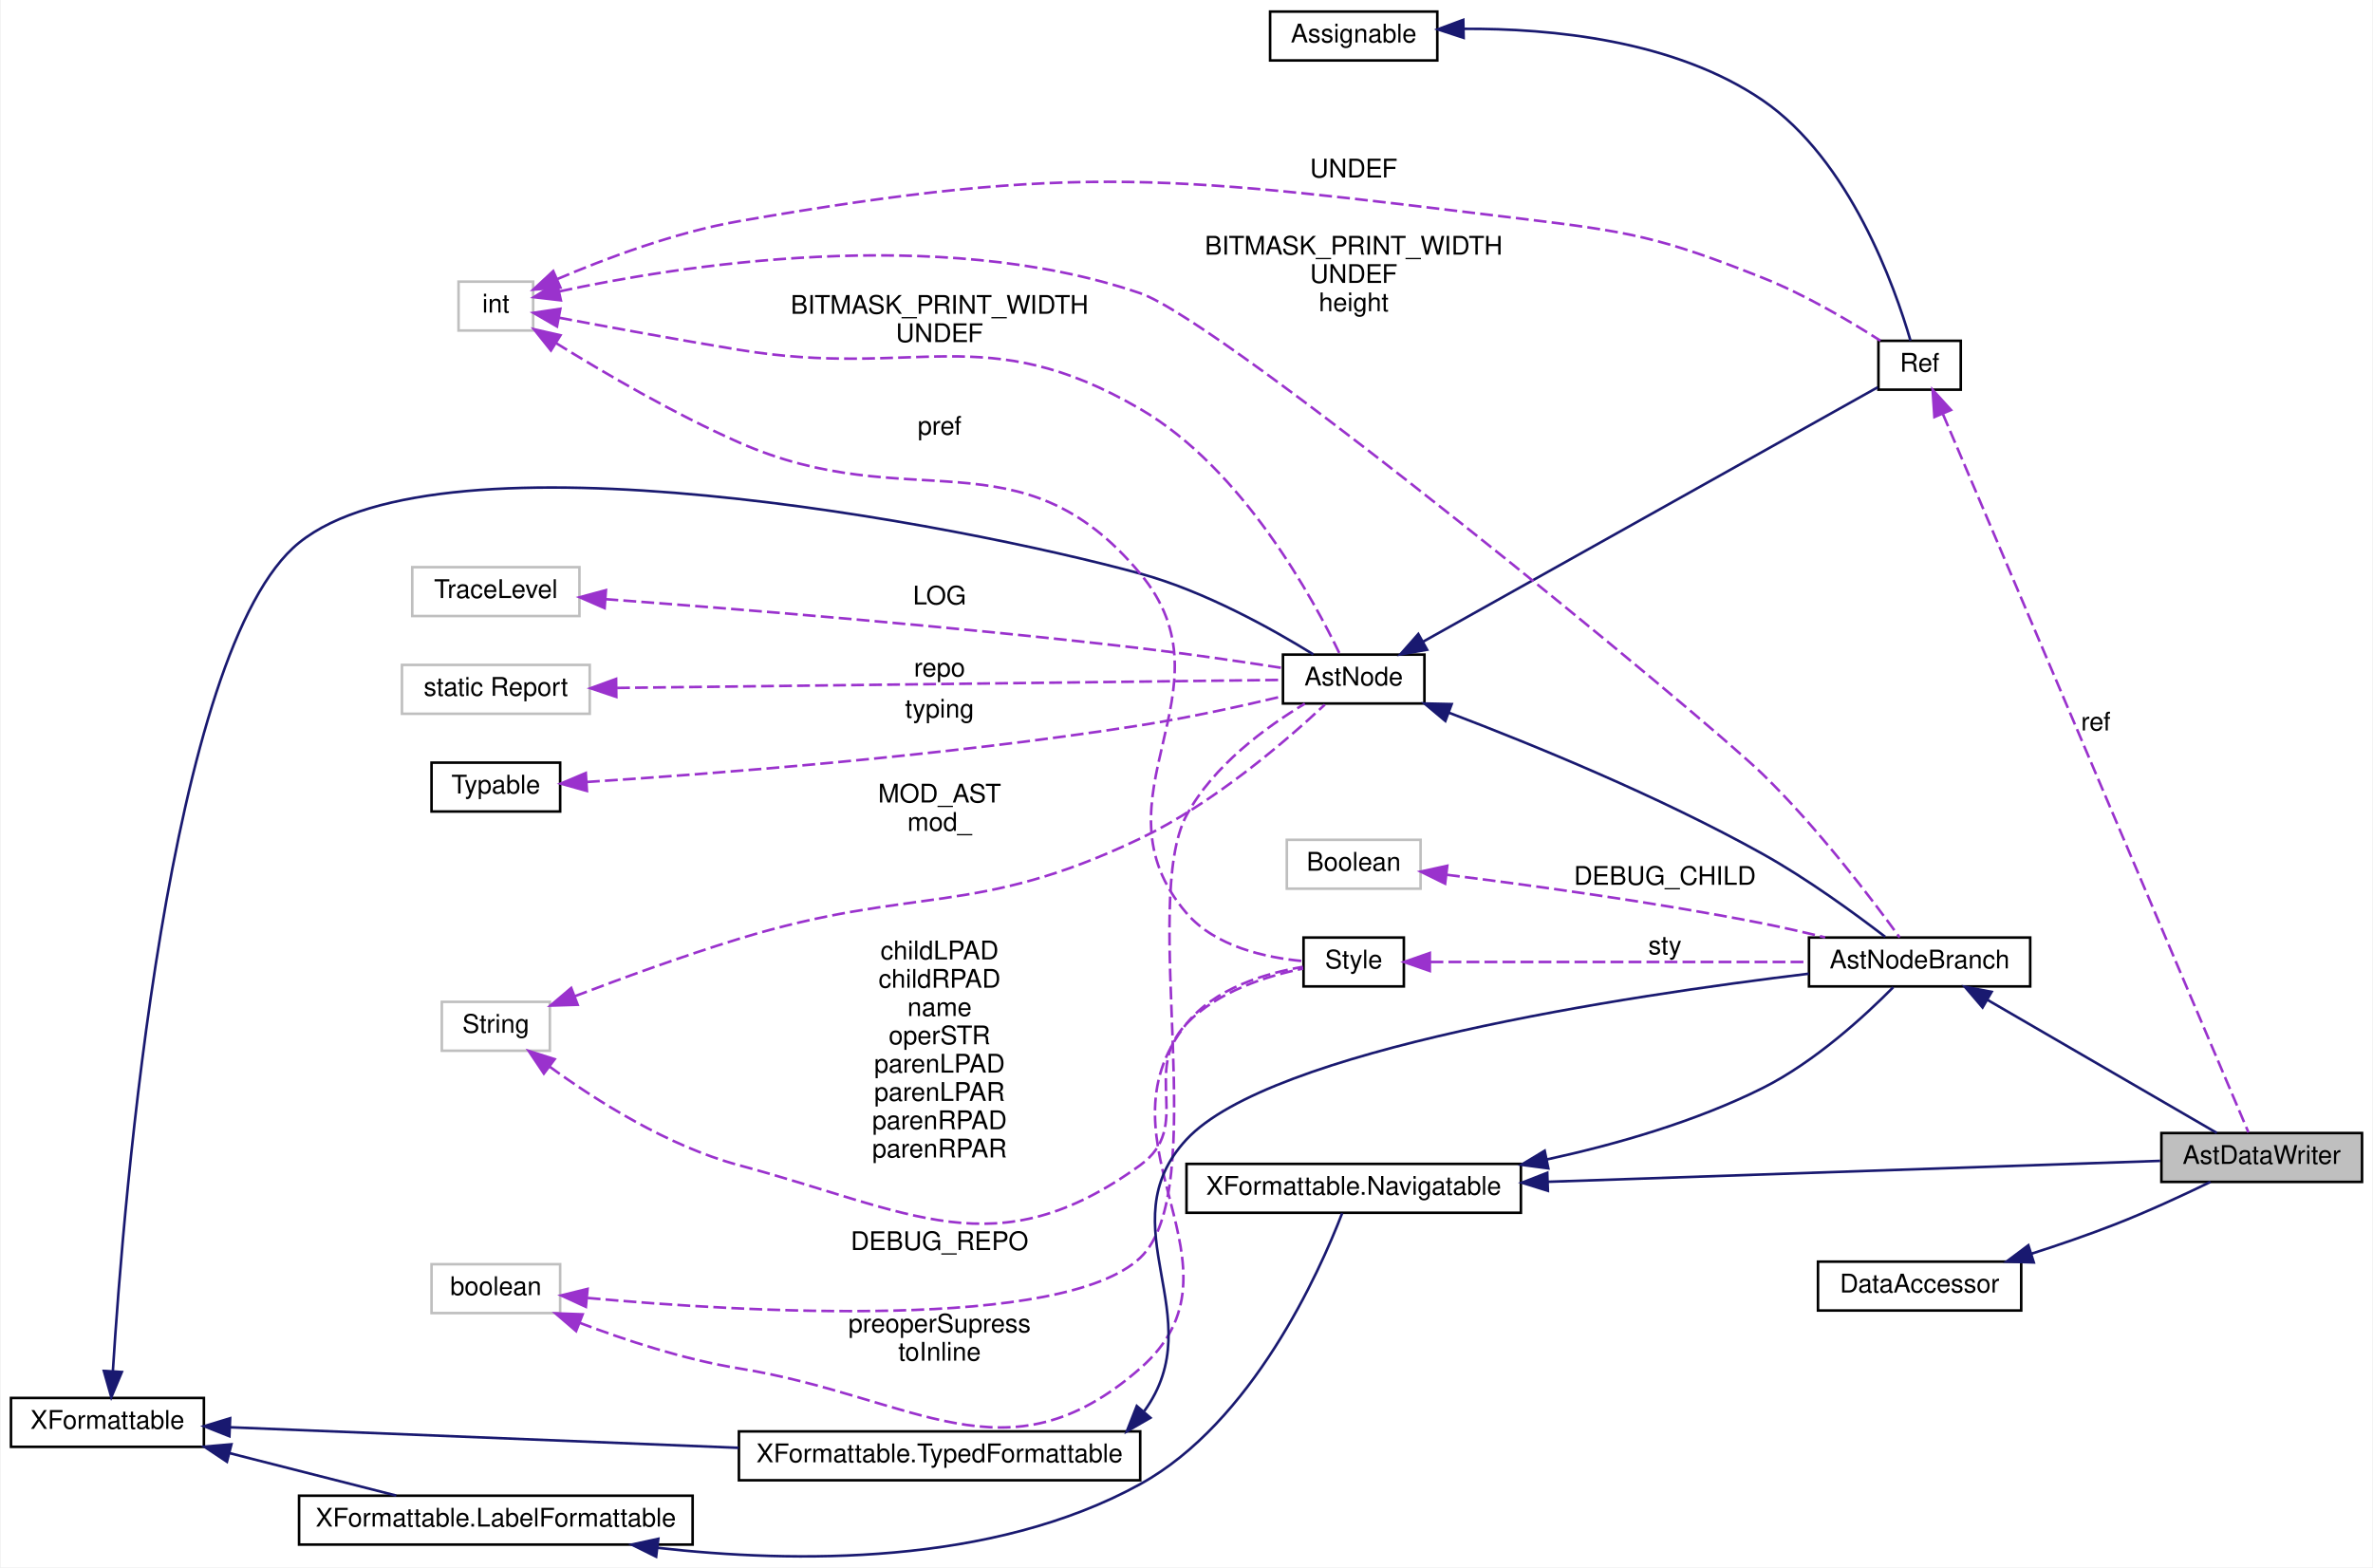
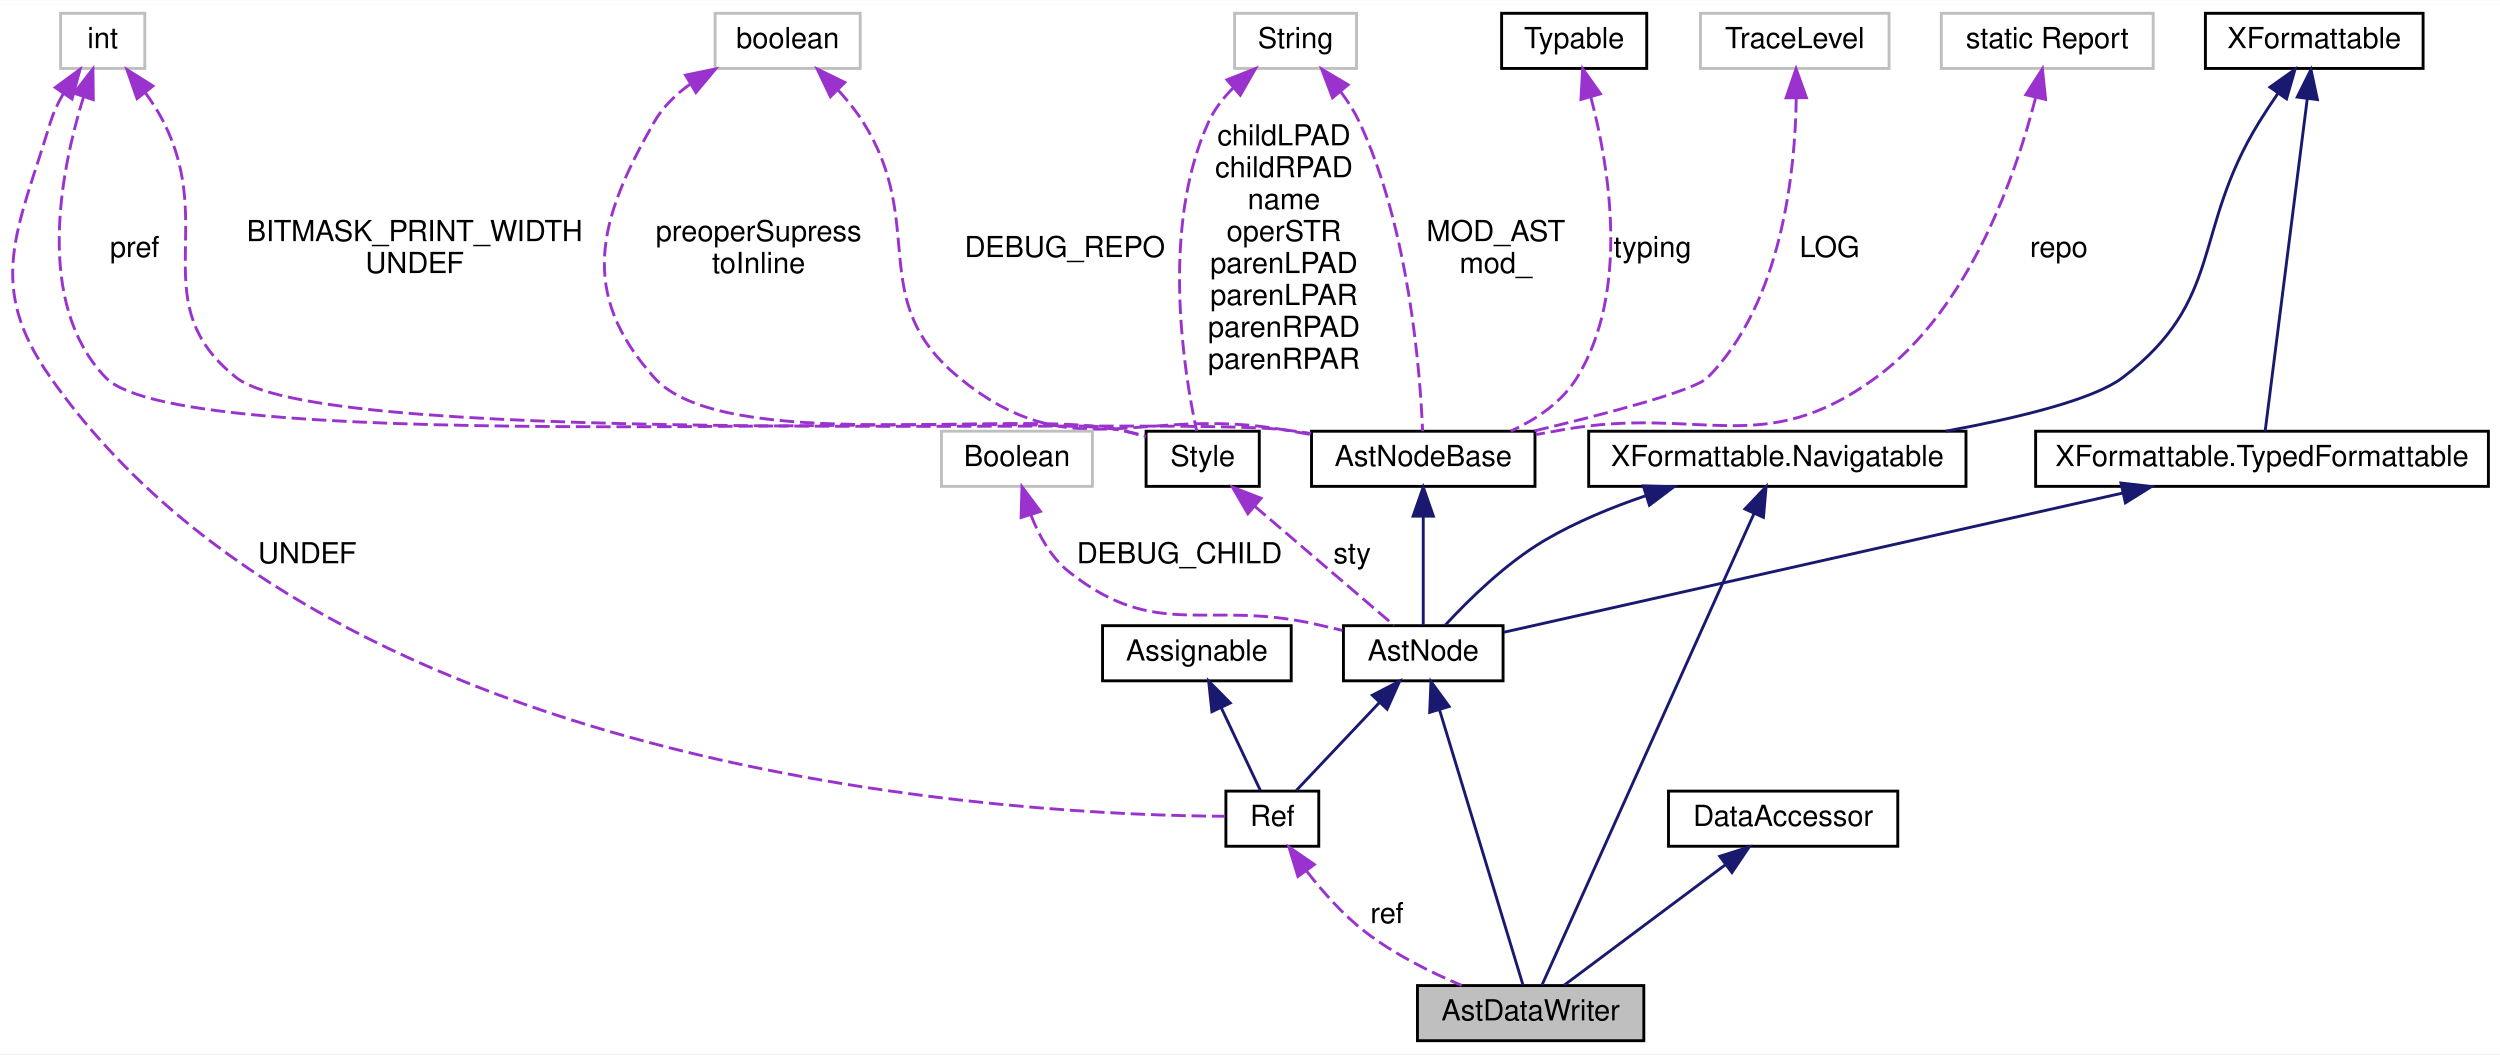
- <svg xmlns="http://www.w3.org/2000/svg" xmlns:xlink="http://www.w3.org/1999/xlink" width="922pt" height="609pt" viewBox="0.00 0.00 922.00 609.35">
-   <g id="graph0" class="graph" transform="scale(1 1) rotate(0) translate(4 605.35)">
-     <polygon fill="white" stroke="transparent" points="-4,4 -4,-605.35 918,-605.35 918,4 -4,4" />
+ <svg xmlns="http://www.w3.org/2000/svg" xmlns:xlink="http://www.w3.org/1999/xlink" width="861pt" height="363pt" viewBox="0.00 0.00 861.39 363.00">
+   <g id="graph0" class="graph" transform="scale(1 1) rotate(0) translate(4 359)">
+     <polygon fill="white" stroke="transparent" points="-4,4 -4,-359 857.39,-359 857.39,4 -4,4" />
    <g id="node1" class="node">
      <g id="a_node1">
        <a xlink:title="局所変数環境からの値を書き込むクラス">
-           <polygon fill="#bfbfbf" stroke="black" points="836,-145.85 836,-164.85 914,-164.85 914,-145.85 836,-145.85" />
-           <text text-anchor="middle" x="875" y="-152.85" font-family="Helvetica,sans-Serif" font-size="10.00">AstDataWriter</text>
+           <polygon fill="#bfbfbf" stroke="black" points="484.39,-0.5 484.39,-19.5 562.39,-19.5 562.39,-0.5 484.39,-0.5" />
+           <text text-anchor="middle" x="523.39" y="-7.5" font-family="Helvetica,sans-Serif" font-size="10.00">AstDataWriter</text>
        </a>
      </g>
    </g>
    <g id="node2" class="node">
      <g id="a_node2">
-         <a xlink:href="classast_1_1_ast_node_branch.html" target="_top" xlink:title="タグなしの順アクセスの子供をもてる抽象構文木のノードのクラス。">
-           <polygon fill="white" stroke="black" points="699,-221.85 699,-240.85 785,-240.85 785,-221.85 699,-221.85" />
-           <text text-anchor="middle" x="742" y="-228.85" font-family="Helvetica,sans-Serif" font-size="10.00">AstNodeBranch</text>
+         <a xlink:href="classast_1_1_ast_node.html" target="_top" xlink:title="タグなしの順アクセスの子供をもてる抽象構文木のノードのクラス。">
+           <polygon fill="white" stroke="black" points="458.89,-124.5 458.89,-143.5 513.89,-143.5 513.89,-124.5 458.89,-124.5" />
+           <text text-anchor="middle" x="486.39" y="-131.5" font-family="Helvetica,sans-Serif" font-size="10.00">AstNode</text>
        </a>
      </g>
    </g>
    <g id="edge1" class="edge">
-       <path fill="none" stroke="midnightblue" d="M768.26,-216.69C794.59,-201.42 835.07,-177.93 857.54,-164.89" />
-       <polygon fill="midnightblue" stroke="midnightblue" points="766.48,-213.67 759.59,-221.72 770,-219.73 766.48,-213.67" />
+       <path fill="none" stroke="midnightblue" d="M491.98,-114.55C500.09,-87.83 514.78,-39.4 520.75,-19.69" />
+       <polygon fill="midnightblue" stroke="midnightblue" points="488.6,-113.64 489.05,-124.23 495.3,-115.67 488.6,-113.64" />
+     </g>
+     <g id="node16" class="node">
+       <g id="a_node16">
+         <a xlink:href="classmachine_1_1_ref.html" target="_top" xlink:title="フレーム中の変数参照オブジェクトref = (XType type, int vid)">
+           <polygon fill="white" stroke="black" points="418.39,-67.5 418.39,-86.5 450.39,-86.5 450.39,-67.5 418.39,-67.5" />
+           <text text-anchor="middle" x="434.39" y="-74.5" font-family="Helvetica,sans-Serif" font-size="10.00">Ref</text>
+         </a>
+       </g>
+     </g>
+     <g id="edge21" class="edge">
+       <path fill="none" stroke="midnightblue" d="M471.38,-117.12C462.02,-107.22 450.33,-94.86 442.63,-86.71" />
+       <polygon fill="midnightblue" stroke="midnightblue" points="468.85,-119.54 478.26,-124.41 473.94,-114.74 468.85,-119.54" />
    </g>
    <g id="node3" class="node">
      <g id="a_node3">
-         <a xlink:href="classast_1_1_ast_node.html" target="_top" xlink:title=" ">
-           <polygon fill="white" stroke="black" points="494.5,-331.85 494.5,-350.85 549.5,-350.85 549.5,-331.85 494.5,-331.85" />
-           <text text-anchor="middle" x="522" y="-338.85" font-family="Helvetica,sans-Serif" font-size="10.00">AstNode</text>
+         <a xlink:href="classast_1_1_ast_node_base.html" target="_top" xlink:title=" ">
+           <polygon fill="white" stroke="black" points="447.89,-191.5 447.89,-210.5 524.89,-210.5 524.89,-191.5 447.89,-191.5" />
+           <text text-anchor="middle" x="486.39" y="-198.5" font-family="Helvetica,sans-Serif" font-size="10.00">AstNodeBase</text>
        </a>
      </g>
    </g>
    <g id="edge2" class="edge">
-       <path fill="none" stroke="midnightblue" d="M559.09,-328.24C591.77,-315.81 640.81,-295.75 681,-273.35 698.33,-263.69 716.82,-250.2 728.62,-241.14" />
-       <polygon fill="midnightblue" stroke="midnightblue" points="557.63,-325.05 549.5,-331.85 560.09,-331.61 557.63,-325.05" />
+       <path fill="none" stroke="midnightblue" d="M486.39,-181.04C486.39,-168.67 486.39,-153.12 486.39,-143.63" />
+       <polygon fill="midnightblue" stroke="midnightblue" points="482.89,-181.23 486.39,-191.23 489.89,-181.23 482.89,-181.23" />
+     </g>
+     <g id="node4" class="node">
+       <g id="a_node4">
+         <a xlink:title=" ">
+           <polygon fill="white" stroke="#bfbfbf" points="421.39,-335.5 421.39,-354.5 463.39,-354.5 463.39,-335.5 421.39,-335.5" />
+           <text text-anchor="middle" x="442.39" y="-342.5" font-family="Helvetica,sans-Serif" font-size="10.00">String</text>
+         </a>
+       </g>
+     </g>
+     <g id="edge3" class="edge">
+       <path fill="none" stroke="#9a32cd" stroke-dasharray="5,2" d="M457.98,-327.42C460.43,-324.15 462.71,-320.61 464.39,-317 481.66,-279.97 485.37,-230.19 486.17,-210.52" />
+       <polygon fill="#9a32cd" stroke="#9a32cd" points="455.13,-325.38 451.38,-335.29 460.49,-329.88 455.13,-325.38" />
+       <text text-anchor="middle" x="511.39" y="-276" font-family="Helvetica,sans-Serif" font-size="10.00"> MOD_AST</text>
+       <text text-anchor="middle" x="511.39" y="-265" font-family="Helvetica,sans-Serif" font-size="10.00">mod_</text>
+     </g>
+     <g id="node14" class="node">
+       <g id="a_node14">
+         <a xlink:href="classformat_1_1_style.html" target="_top" xlink:title="ノードの表示スタイルに関するプロパティのクラス.">
+           <polygon fill="white" stroke="black" points="390.89,-191.5 390.89,-210.5 429.89,-210.5 429.89,-191.5 390.89,-191.5" />
+           <text text-anchor="middle" x="410.39" y="-198.5" font-family="Helvetica,sans-Serif" font-size="10.00">Style</text>
+         </a>
+       </g>
+     </g>
+     <g id="edge15" class="edge">
+       <path fill="none" stroke="#9a32cd" stroke-dasharray="5,2" d="M420.85,-328.75C417.43,-325.3 414.37,-321.35 412.39,-317 395.74,-280.48 404,-230.41 408.32,-210.59" />
+       <polygon fill="#9a32cd" stroke="#9a32cd" points="418.77,-331.59 428.62,-335.48 423.35,-326.29 418.77,-331.59" />
+       <text text-anchor="middle" x="438.39" y="-309" font-family="Helvetica,sans-Serif" font-size="10.00"> childLPAD</text>
+       <text text-anchor="middle" x="438.39" y="-298" font-family="Helvetica,sans-Serif" font-size="10.00">childRPAD</text>
+       <text text-anchor="middle" x="438.39" y="-287" font-family="Helvetica,sans-Serif" font-size="10.00">name</text>
+       <text text-anchor="middle" x="438.39" y="-276" font-family="Helvetica,sans-Serif" font-size="10.00">operSTR</text>
+       <text text-anchor="middle" x="438.39" y="-265" font-family="Helvetica,sans-Serif" font-size="10.00">parenLPAD</text>
+       <text text-anchor="middle" x="438.39" y="-254" font-family="Helvetica,sans-Serif" font-size="10.00">parenLPAR</text>
+       <text text-anchor="middle" x="438.39" y="-243" font-family="Helvetica,sans-Serif" font-size="10.00">parenRPAD</text>
+       <text text-anchor="middle" x="438.39" y="-232" font-family="Helvetica,sans-Serif" font-size="10.00">parenRPAR</text>
+     </g>
+     <g id="node5" class="node">
+       <g id="a_node5">
+         <a xlink:title=" ">
+           <polygon fill="white" stroke="#bfbfbf" points="581.89,-335.5 581.89,-354.5 646.89,-354.5 646.89,-335.5 581.89,-335.5" />
+           <text text-anchor="middle" x="614.39" y="-342.5" font-family="Helvetica,sans-Serif" font-size="10.00">TraceLevel</text>
+         </a>
+       </g>
+     </g>
+     <g id="edge4" class="edge">
+       <path fill="none" stroke="#9a32cd" stroke-dasharray="5,2" d="M614.91,-325.29C614.55,-299.97 610.02,-254.99 584.39,-229 579.96,-224.51 549.9,-216.61 524.23,-210.51" />
+       <polygon fill="#9a32cd" stroke="#9a32cd" points="611.41,-325.38 614.84,-335.4 618.41,-325.43 611.41,-325.38" />
+       <text text-anchor="middle" x="626.39" y="-270.5" font-family="Helvetica,sans-Serif" font-size="10.00"> LOG</text>
+     </g>
+     <g id="node6" class="node">
+       <g id="a_node6">
+         <a xlink:title=" ">
+           <polygon fill="white" stroke="#bfbfbf" points="664.89,-335.5 664.89,-354.5 737.89,-354.5 737.89,-335.5 664.89,-335.5" />
+           <text text-anchor="middle" x="701.39" y="-342.5" font-family="Helvetica,sans-Serif" font-size="10.00">static Report</text>
+         </a>
+       </g>
+     </g>
+     <g id="edge5" class="edge">
+       <path fill="none" stroke="#9a32cd" stroke-dasharray="5,2" d="M697.34,-325.29C690.67,-299.26 674.75,-252.64 642.39,-229 603.1,-200.29 582.31,-219.48 534.39,-211 531.38,-210.47 528.27,-209.91 525.15,-209.34" />
+       <polygon fill="#9a32cd" stroke="#9a32cd" points="694.01,-326.43 699.72,-335.36 700.83,-324.82 694.01,-326.43" />
+       <text text-anchor="middle" x="705.39" y="-270.5" font-family="Helvetica,sans-Serif" font-size="10.00"> repo</text>
+     </g>
+     <g id="node7" class="node">
+       <g id="a_node7">
+         <a xlink:title=" ">
+           <polygon fill="white" stroke="#bfbfbf" points="16.89,-335.5 16.89,-354.5 45.89,-354.5 45.89,-335.5 16.89,-335.5" />
+           <text text-anchor="middle" x="31.39" y="-342.5" font-family="Helvetica,sans-Serif" font-size="10.00">int</text>
+         </a>
+       </g>
+     </g>
+     <g id="edge6" class="edge">
+       <path fill="none" stroke="#9a32cd" stroke-dasharray="5,2" d="M46.01,-327.22C48.37,-323.97 50.62,-320.49 52.39,-317 70.76,-280.73 45.57,-254.31 77.39,-229 108.82,-204 398.51,-215.71 438.39,-211 441.42,-210.64 444.55,-210.21 447.69,-209.72" />
+       <polygon fill="#9a32cd" stroke="#9a32cd" points="43.22,-325.1 39.73,-335.11 48.69,-329.46 43.22,-325.1" />
+       <text text-anchor="middle" x="138.89" y="-276" font-family="Helvetica,sans-Serif" font-size="10.00"> BITMASK_PRINT_WIDTH</text>
+       <text text-anchor="middle" x="138.89" y="-265" font-family="Helvetica,sans-Serif" font-size="10.00">UNDEF</text>
+     </g>
+     <g id="edge16" class="edge">
+       <path fill="none" stroke="#9a32cd" stroke-dasharray="5,2" d="M24.83,-325.84C16.97,-300.49 7.73,-254.73 32.39,-229 59.25,-200.96 343.16,-217.81 381.39,-211 384.4,-210.46 387.53,-209.71 390.58,-208.86" />
+       <polygon fill="#9a32cd" stroke="#9a32cd" points="21.51,-326.96 28.01,-335.33 28.15,-324.74 21.51,-326.96" />
+       <text text-anchor="middle" x="42.39" y="-270.5" font-family="Helvetica,sans-Serif" font-size="10.00"> pref</text>
+     </g>
+     <g id="edge23" class="edge">
+       <path fill="none" stroke="#9a32cd" stroke-dasharray="5,2" d="M17.79,-326.74C15.98,-323.65 14.4,-320.34 13.39,-317 2.06,-279.57 -9.12,-260.99 13.39,-229 111.92,-88.98 353.05,-78.14 418.03,-77.83" />
+       <polygon fill="#9a32cd" stroke="#9a32cd" points="15.04,-328.93 23.58,-335.2 20.82,-324.97 15.04,-328.93" />
+       <text text-anchor="middle" x="101.89" y="-165" font-family="Helvetica,sans-Serif" font-size="10.00"> UNDEF</text>
+     </g>
+     <g id="node8" class="node">
+       <g id="a_node8">
+         <a xlink:href="interfacetype_1_1_typable.html" target="_top" xlink:title="抽象ノードがもつ関数型のインタフェース">
+           <polygon fill="white" stroke="black" points="513.39,-335.5 513.39,-354.5 563.39,-354.5 563.39,-335.5 513.39,-335.5" />
+           <text text-anchor="middle" x="538.39" y="-342.5" font-family="Helvetica,sans-Serif" font-size="10.00">Typable</text>
+         </a>
+       </g>
+     </g>
+     <g id="edge7" class="edge">
+       <path fill="none" stroke="#9a32cd" stroke-dasharray="5,2" d="M544.09,-325.76C550.46,-301.68 557.66,-258.82 539.39,-229 534.21,-220.55 525.46,-214.64 516.55,-210.55" />
+       <polygon fill="#9a32cd" stroke="#9a32cd" points="540.72,-324.82 541.32,-335.4 547.45,-326.76 540.72,-324.82" />
+       <text text-anchor="middle" x="565.39" y="-270.5" font-family="Helvetica,sans-Serif" font-size="10.00"> typing</text>
+     </g>
+     <g id="node9" class="node">
+       <g id="a_node9">
+         <a xlink:title=" ">
+           <polygon fill="white" stroke="#bfbfbf" points="242.39,-335.5 242.39,-354.5 292.39,-354.5 292.39,-335.5 242.39,-335.5" />
+           <text text-anchor="middle" x="267.39" y="-342.5" font-family="Helvetica,sans-Serif" font-size="10.00">boolean</text>
+         </a>
+       </g>
+     </g>
+     <g id="edge8" class="edge">
+       <path fill="none" stroke="#9a32cd" stroke-dasharray="5,2" d="M284.81,-328.02C287.94,-324.59 290.97,-320.84 293.39,-317 315.67,-281.67 294.06,-255.45 326.39,-229 365.41,-197.08 388.72,-219.65 438.39,-211 441.4,-210.48 444.51,-209.92 447.63,-209.36" />
+       <polygon fill="#9a32cd" stroke="#9a32cd" points="282.13,-325.75 277.57,-335.31 287.09,-330.68 282.13,-325.75" />
+       <text text-anchor="middle" x="362.89" y="-270.5" font-family="Helvetica,sans-Serif" font-size="10.00"> DEBUG_REPO</text>
+     </g>
+     <g id="edge17" class="edge">
+       <path fill="none" stroke="#9a32cd" stroke-dasharray="5,2" d="M233.85,-330.12C228.86,-326.58 224.4,-322.25 221.39,-317 201.96,-283.06 195.33,-258.16 221.39,-229 245.23,-202.32 346.37,-218.34 381.39,-211 384.48,-210.35 387.72,-209.51 390.87,-208.61" />
+       <polygon fill="#9a32cd" stroke="#9a32cd" points="232.2,-333.2 242.57,-335.34 235.79,-327.2 232.2,-333.2" />
+       <text text-anchor="middle" x="257.39" y="-276" font-family="Helvetica,sans-Serif" font-size="10.00"> preoperSupress</text>
+       <text text-anchor="middle" x="257.39" y="-265" font-family="Helvetica,sans-Serif" font-size="10.00">toInline</text>
+     </g>
+     <g id="node10" class="node">
+       <g id="a_node10">
+         <a xlink:href="interfaceformat_1_1_x_formattable_1_1_navigatable.html" target="_top" xlink:title="木構造の分岐ノードとして清書可能なオブジェクトのクラス">
+           <polygon fill="white" stroke="black" points="543.39,-191.5 543.39,-210.5 673.39,-210.5 673.39,-191.5 543.39,-191.5" />
+           <text text-anchor="middle" x="608.39" y="-198.5" font-family="Helvetica,sans-Serif" font-size="10.00">XFormattable.Navigatable</text>
+         </a>
+       </g>
+     </g>
+     <g id="edge18" class="edge">
+       <path fill="none" stroke="midnightblue" d="M600.37,-182.17C582.57,-142.59 540.32,-48.64 527.29,-19.66" />
+       <polygon fill="midnightblue" stroke="midnightblue" points="597.22,-183.7 604.52,-191.39 603.61,-180.83 597.22,-183.7" />
+     </g>
+     <g id="edge9" class="edge">
+       <path fill="none" stroke="midnightblue" d="M563.12,-188.3C551.38,-184.32 539.06,-179.26 528.39,-173 514.82,-165.04 501.8,-152.19 493.95,-143.67" />
+       <polygon fill="midnightblue" stroke="midnightblue" points="562.19,-191.68 572.78,-191.39 564.32,-185.01 562.19,-191.68" />
+     </g>
+     <g id="node11" class="node">
+       <g id="a_node11">
+         <a xlink:href="interfaceformat_1_1_x_formattable.html" target="_top" xlink:title="入れ子フォーマット出力可能なオブジェクトのインタフェース。">
+           <polygon fill="white" stroke="black" points="755.89,-335.5 755.89,-354.5 830.89,-354.5 830.89,-335.5 755.89,-335.5" />
+           <text text-anchor="middle" x="793.39" y="-342.5" font-family="Helvetica,sans-Serif" font-size="10.00">XFormattable</text>
+         </a>
+       </g>
+     </g>
+     <g id="edge10" class="edge">
+       <path fill="none" stroke="midnightblue" d="M780.8,-326.78C778.6,-323.58 776.37,-320.22 774.39,-317 751.14,-279.24 762.64,-255.89 727.39,-229 717.49,-221.45 691.61,-215.14 666.5,-210.53" />
+       <polygon fill="midnightblue" stroke="midnightblue" points="778.13,-329.06 786.77,-335.19 783.84,-325.01 778.13,-329.06" />
+     </g>
+     <g id="node12" class="node">
+       <g id="a_node12">
+         <a xlink:href="interfaceformat_1_1_x_formattable_1_1_typed_formattable.html" target="_top" xlink:title="ノードの型情報をもつ書式出力可能なオブジェクトのインタフェース．">
+           <polygon fill="white" stroke="black" points="697.39,-191.5 697.39,-210.5 853.39,-210.5 853.39,-191.5 697.39,-191.5" />
+           <text text-anchor="middle" x="775.39" y="-198.5" font-family="Helvetica,sans-Serif" font-size="10.00">XFormattable.TypedFormattable</text>
+         </a>
+       </g>
+     </g>
+     <g id="edge12" class="edge">
+       <path fill="none" stroke="midnightblue" d="M790.99,-325.11C787.04,-293.93 779.31,-232.93 776.47,-210.52" />
+       <polygon fill="midnightblue" stroke="midnightblue" points="787.53,-325.64 792.26,-335.12 794.48,-324.76 787.53,-325.64" />
+     </g>
+     <g id="edge11" class="edge">
+       <path fill="none" stroke="midnightblue" d="M727.55,-189.24C666.64,-175.54 563.41,-152.32 514.15,-141.24" />
+       <polygon fill="midnightblue" stroke="midnightblue" points="726.79,-192.66 737.31,-191.44 728.32,-185.83 726.79,-192.66" />
+     </g>
+     <g id="node13" class="node">
+       <g id="a_node13">
+         <a xlink:title=" ">
+           <polygon fill="white" stroke="#bfbfbf" points="320.39,-191.5 320.39,-210.5 372.39,-210.5 372.39,-191.5 320.39,-191.5" />
+           <text text-anchor="middle" x="346.39" y="-198.5" font-family="Helvetica,sans-Serif" font-size="10.00">Boolean</text>
+         </a>
+       </g>
+     </g>
+     <g id="edge13" class="edge">
+       <path fill="none" stroke="#9a32cd" stroke-dasharray="5,2" d="M351.21,-181.65C353.97,-174.53 358.15,-166.93 364.39,-162 394.69,-138.06 411.74,-152.56 449.39,-144 452.35,-143.33 455.45,-142.6 458.53,-141.87" />
+       <polygon fill="#9a32cd" stroke="#9a32cd" points="347.82,-180.77 348.13,-191.36 354.49,-182.88 347.82,-180.77" />
+       <text text-anchor="middle" x="402.39" y="-165" font-family="Helvetica,sans-Serif" font-size="10.00"> DEBUG_CHILD</text>
+     </g>
+     <g id="edge14" class="edge">
+       <path fill="none" stroke="#9a32cd" stroke-dasharray="5,2" d="M428.26,-184.71C443.24,-171.91 464.07,-154.09 476.3,-143.63" />
+       <polygon fill="#9a32cd" stroke="#9a32cd" points="425.96,-182.07 420.64,-191.23 430.51,-187.39 425.96,-182.07" />
+       <text text-anchor="middle" x="461.89" y="-165" font-family="Helvetica,sans-Serif" font-size="10.00"> sty</text>
+     </g>
+     <g id="node15" class="node">
+       <g id="a_node15">
+         <a xlink:href="interfacemachine_1_1_data_accessor.html" target="_top" xlink:title="参照をもつデータ読み書きオブジェクトのインタフェース.">
+           <polygon fill="white" stroke="black" points="570.89,-67.5 570.89,-86.5 649.89,-86.5 649.89,-67.5 570.89,-67.5" />
+           <text text-anchor="middle" x="610.39" y="-74.5" font-family="Helvetica,sans-Serif" font-size="10.00">DataAccessor</text>
+         </a>
+       </g>
+     </g>
+     <g id="edge19" class="edge">
+       <path fill="none" stroke="midnightblue" d="M590.4,-61.07C573.23,-48.24 549.07,-30.19 534.94,-19.63" />
+       <polygon fill="midnightblue" stroke="midnightblue" points="588.55,-64.05 598.66,-67.23 592.74,-58.44 588.55,-64.05" />
+     </g>
+     <g id="edge20" class="edge">
+       <path fill="none" stroke="#9a32cd" stroke-dasharray="5,2" d="M446.25,-58.88C451.77,-51.78 458.8,-43.85 466.39,-38 476.36,-30.31 488.88,-24.08 499.64,-19.55" />
+       <polygon fill="#9a32cd" stroke="#9a32cd" points="443.22,-57.08 440.12,-67.21 448.86,-61.23 443.22,-57.08" />
+       <text text-anchor="middle" x="473.89" y="-41" font-family="Helvetica,sans-Serif" font-size="10.00"> ref</text>
    </g>
    <g id="node17" class="node">
      <g id="a_node17">
-         <a xlink:href="classmachine_1_1_ref.html" target="_top" xlink:title="フレーム中の変数参照オブジェクトref = (XType type, int vid)">
-           <polygon fill="white" stroke="black" points="726,-453.85 726,-472.85 758,-472.85 758,-453.85 726,-453.85" />
-           <text text-anchor="middle" x="742" y="-460.85" font-family="Helvetica,sans-Serif" font-size="10.00">Ref</text>
-         </a>
-       </g>
-     </g>
-     <g id="edge24" class="edge">
-       <path fill="none" stroke="midnightblue" d="M548.86,-355.82C594.71,-381.48 688.88,-434.18 725.74,-454.8" />
-       <polygon fill="midnightblue" stroke="midnightblue" points="550.54,-352.75 540.11,-350.92 547.12,-358.86 550.54,-352.75" />
-     </g>
-     <g id="node4" class="node">
-       <g id="a_node4">
-         <a xlink:href="interfaceformat_1_1_x_formattable.html" target="_top" xlink:title="入れ子フォーマット出力可能なオブジェクトのインタフェース。">
-           <polygon fill="white" stroke="black" points="0,-42.85 0,-61.85 75,-61.85 75,-42.85 0,-42.85" />
-           <text text-anchor="middle" x="37.5" y="-49.85" font-family="Helvetica,sans-Serif" font-size="10.00">XFormattable</text>
-         </a>
-       </g>
-     </g>
-     <g id="edge3" class="edge">
-       <path fill="none" stroke="midnightblue" d="M39.61,-72.2C43.81,-138.92 61.09,-353.22 112,-394.35 168.56,-440.04 368.85,-401.48 439,-382.35 464.03,-375.52 490.43,-360.76 506.31,-350.94" />
-       <polygon fill="midnightblue" stroke="midnightblue" points="43.1,-71.94 39.01,-62.16 36.12,-72.35 43.1,-71.94" />
-     </g>
-     <g id="node12" class="node">
-       <g id="a_node12">
-         <a xlink:href="interfaceformat_1_1_x_formattable_1_1_label_formattable.html" target="_top" xlink:title="カスタム清書出力器をもつオブジェクトのクラス．">
-           <polygon fill="white" stroke="black" points="112,-4.85 112,-23.85 265,-23.85 265,-4.85 112,-4.85" />
-           <text text-anchor="middle" x="188.5" y="-11.85" font-family="Helvetica,sans-Serif" font-size="10.00">XFormattable.LabelFormattable</text>
-         </a>
-       </g>
-     </g>
-     <g id="edge12" class="edge">
-       <path fill="none" stroke="midnightblue" d="M84.99,-40.4C87.7,-39.7 90.38,-39.01 93,-38.35 111.7,-33.57 132.48,-28.29 149.79,-23.9" />
-       <polygon fill="midnightblue" stroke="midnightblue" points="83.96,-37.05 75.14,-42.92 85.7,-43.83 83.96,-37.05" />
-     </g>
-     <g id="node13" class="node">
-       <g id="a_node13">
-         <a xlink:href="interfaceformat_1_1_x_formattable_1_1_typed_formattable.html" target="_top" xlink:title="ノードの型情報をもつ書式出力可能なオブジェクトのインタフェース．">
-           <polygon fill="white" stroke="black" points="283,-29.85 283,-48.85 439,-48.85 439,-29.85 283,-29.85" />
-           <text text-anchor="middle" x="361" y="-36.85" font-family="Helvetica,sans-Serif" font-size="10.00">XFormattable.TypedFormattable</text>
-         </a>
-       </g>
-     </g>
-     <g id="edge14" class="edge">
-       <path fill="none" stroke="midnightblue" d="M85.29,-50.45C137.06,-48.36 221.31,-44.95 282.88,-42.46" />
-       <polygon fill="midnightblue" stroke="midnightblue" points="84.92,-46.97 75.07,-50.87 85.2,-53.96 84.92,-46.97" />
-     </g>
-     <g id="node5" class="node">
-       <g id="a_node5">
-         <a xlink:title=" ">
-           <polygon fill="white" stroke="#bfbfbf" points="167.5,-196.85 167.5,-215.85 209.5,-215.85 209.5,-196.85 167.5,-196.85" />
-           <text text-anchor="middle" x="188.5" y="-203.85" font-family="Helvetica,sans-Serif" font-size="10.00">String</text>
-         </a>
-       </g>
-     </g>
-     <g id="edge4" class="edge">
-       <path fill="none" stroke="#9a32cd" stroke-dasharray="5,2" d="M219.22,-218.05C237.47,-225.01 261.4,-233.74 283,-240.35 351.34,-261.25 374.53,-248.51 439,-279.35 467.66,-293.05 496.11,-317.67 510.78,-331.4" />
-       <polygon fill="#9a32cd" stroke="#9a32cd" points="220.31,-214.72 209.72,-214.39 217.8,-221.25 220.31,-214.72" />
-       <text text-anchor="middle" x="361" y="-293.35" font-family="Helvetica,sans-Serif" font-size="10.00"> MOD_AST</text>
-       <text text-anchor="middle" x="361" y="-282.35" font-family="Helvetica,sans-Serif" font-size="10.00">mod_</text>
-     </g>
-     <g id="node15" class="node">
-       <g id="a_node15">
-         <a xlink:href="classformat_1_1_style.html" target="_top" xlink:title="ノードの表示スタイルに関するプロパティのクラス.">
-           <polygon fill="white" stroke="black" points="502.5,-221.85 502.5,-240.85 541.5,-240.85 541.5,-221.85 502.5,-221.85" />
-           <text text-anchor="middle" x="522" y="-228.85" font-family="Helvetica,sans-Serif" font-size="10.00">Style</text>
-         </a>
-       </g>
-     </g>
-     <g id="edge18" class="edge">
-       <path fill="none" stroke="#9a32cd" stroke-dasharray="5,2" d="M209.29,-190.75C227.32,-177.6 255.3,-159.77 283,-152.35 349.97,-134.4 382.86,-111.65 439,-152.35 459.82,-167.44 439.2,-188.78 457,-207.35 468.99,-219.85 488.12,-225.9 502.35,-228.79" />
-       <polygon fill="#9a32cd" stroke="#9a32cd" points="207.17,-187.96 201.27,-196.77 211.37,-193.56 207.17,-187.96" />
-       <text text-anchor="middle" x="361" y="-232.35" font-family="Helvetica,sans-Serif" font-size="10.00"> childLPAD</text>
-       <text text-anchor="middle" x="361" y="-221.35" font-family="Helvetica,sans-Serif" font-size="10.00">childRPAD</text>
-       <text text-anchor="middle" x="361" y="-210.35" font-family="Helvetica,sans-Serif" font-size="10.00">name</text>
-       <text text-anchor="middle" x="361" y="-199.35" font-family="Helvetica,sans-Serif" font-size="10.00">operSTR</text>
-       <text text-anchor="middle" x="361" y="-188.35" font-family="Helvetica,sans-Serif" font-size="10.00">parenLPAD</text>
-       <text text-anchor="middle" x="361" y="-177.35" font-family="Helvetica,sans-Serif" font-size="10.00">parenLPAR</text>
-       <text text-anchor="middle" x="361" y="-166.35" font-family="Helvetica,sans-Serif" font-size="10.00">parenRPAD</text>
-       <text text-anchor="middle" x="361" y="-155.35" font-family="Helvetica,sans-Serif" font-size="10.00">parenRPAR</text>
-     </g>
-     <g id="node6" class="node">
-       <g id="a_node6">
-         <a xlink:title=" ">
-           <polygon fill="white" stroke="#bfbfbf" points="156,-365.85 156,-384.85 221,-384.85 221,-365.85 156,-365.85" />
-           <text text-anchor="middle" x="188.5" y="-372.85" font-family="Helvetica,sans-Serif" font-size="10.00">TraceLevel</text>
-         </a>
-       </g>
-     </g>
-     <g id="edge5" class="edge">
-       <path fill="none" stroke="#9a32cd" stroke-dasharray="5,2" d="M231.09,-372.41C280.68,-368.74 366.02,-361.9 439,-353.35 457.58,-351.17 478.43,-348.11 494.46,-345.62" />
-       <polygon fill="#9a32cd" stroke="#9a32cd" points="230.79,-368.92 221.07,-373.15 231.3,-375.91 230.79,-368.92" />
-       <text text-anchor="middle" x="361" y="-370.35" font-family="Helvetica,sans-Serif" font-size="10.00"> LOG</text>
-     </g>
-     <g id="node7" class="node">
-       <g id="a_node7">
-         <a xlink:title=" ">
-           <polygon fill="white" stroke="#bfbfbf" points="152,-327.85 152,-346.85 225,-346.85 225,-327.85 152,-327.85" />
-           <text text-anchor="middle" x="188.5" y="-334.85" font-family="Helvetica,sans-Serif" font-size="10.00">static Report</text>
-         </a>
-       </g>
-     </g>
-     <g id="edge6" class="edge">
-       <path fill="none" stroke="#9a32cd" stroke-dasharray="5,2" d="M235.62,-337.9C306.01,-338.75 437.97,-340.34 494.35,-341.02" />
-       <polygon fill="#9a32cd" stroke="#9a32cd" points="235.33,-334.4 225.29,-337.78 235.25,-341.4 235.33,-334.4" />
-       <text text-anchor="middle" x="361" y="-342.35" font-family="Helvetica,sans-Serif" font-size="10.00"> repo</text>
-     </g>
-     <g id="node8" class="node">
-       <g id="a_node8">
-         <a xlink:title=" ">
-           <polygon fill="white" stroke="#bfbfbf" points="174,-476.85 174,-495.85 203,-495.85 203,-476.85 174,-476.85" />
-           <text text-anchor="middle" x="188.5" y="-483.85" font-family="Helvetica,sans-Serif" font-size="10.00">int</text>
-         </a>
-       </g>
-     </g>
-     <g id="edge15" class="edge">
-       <path fill="none" stroke="#9a32cd" stroke-dasharray="5,2" d="M213.29,-492.07C258.64,-501.86 360.02,-518.3 439,-491.35 471.16,-480.37 656.61,-328.01 681,-304.35 702.43,-283.55 723.71,-255.43 734.23,-240.91" />
-       <polygon fill="#9a32cd" stroke="#9a32cd" points="213.78,-488.59 203.25,-489.81 212.24,-495.42 213.78,-488.59" />
-       <text text-anchor="middle" x="522" y="-506.35" font-family="Helvetica,sans-Serif" font-size="10.00"> BITMASK_PRINT_WIDTH</text>
-       <text text-anchor="middle" x="522" y="-495.35" font-family="Helvetica,sans-Serif" font-size="10.00">UNDEF</text>
-       <text text-anchor="middle" x="522" y="-484.35" font-family="Helvetica,sans-Serif" font-size="10.00">height</text>
-     </g>
-     <g id="edge7" class="edge">
-       <path fill="none" stroke="#9a32cd" stroke-dasharray="5,2" d="M213.18,-481.81C232.06,-478.26 259.18,-473.27 283,-469.35 352.15,-457.96 378.43,-481.6 439,-446.35 478.98,-423.08 506.54,-372.08 516.68,-350.88" />
-       <polygon fill="#9a32cd" stroke="#9a32cd" points="212.27,-478.42 203.1,-483.73 213.58,-485.3 212.27,-478.42" />
-       <text text-anchor="middle" x="361" y="-483.35" font-family="Helvetica,sans-Serif" font-size="10.00"> BITMASK_PRINT_WIDTH</text>
-       <text text-anchor="middle" x="361" y="-472.35" font-family="Helvetica,sans-Serif" font-size="10.00">UNDEF</text>
-     </g>
-     <g id="edge19" class="edge">
-       <path fill="none" stroke="#9a32cd" stroke-dasharray="5,2" d="M211.9,-471.96C230.44,-460.47 257.74,-444.5 283,-433.35 349.73,-403.88 392.28,-438.36 439,-382.35 476.93,-336.88 418.46,-295.29 457,-250.35 468.17,-237.32 487.81,-233.01 502.4,-231.68" />
-       <polygon fill="#9a32cd" stroke="#9a32cd" points="209.91,-469.08 203.3,-477.36 213.63,-475 209.91,-469.08" />
-       <text text-anchor="middle" x="361" y="-436.35" font-family="Helvetica,sans-Serif" font-size="10.00"> pref</text>
-     </g>
-     <g id="edge26" class="edge">
-       <path fill="none" stroke="#9a32cd" stroke-dasharray="5,2" d="M212.43,-496.87C231.01,-504.79 258.1,-515.01 283,-519.35 416.11,-542.54 452.86,-536.52 587,-520.35 629.7,-515.2 641.02,-513.21 681,-497.35 697.47,-490.81 714.95,-480.47 726.77,-472.9" />
-       <polygon fill="#9a32cd" stroke="#9a32cd" points="213.61,-493.56 203.05,-492.75 210.8,-499.97 213.61,-493.56" />
-       <text text-anchor="middle" x="522" y="-536.35" font-family="Helvetica,sans-Serif" font-size="10.00"> UNDEF</text>
-     </g>
-     <g id="node9" class="node">
-       <g id="a_node9">
-         <a xlink:href="interfacetype_1_1_typable.html" target="_top" xlink:title="抽象ノードがもつ関数型のインタフェース">
-           <polygon fill="white" stroke="black" points="163.5,-289.85 163.5,-308.85 213.5,-308.85 213.5,-289.85 163.5,-289.85" />
-           <text text-anchor="middle" x="188.5" y="-296.85" font-family="Helvetica,sans-Serif" font-size="10.00">Typable</text>
-         </a>
-       </g>
-     </g>
-     <g id="edge8" class="edge">
-       <path fill="none" stroke="#9a32cd" stroke-dasharray="5,2" d="M223.91,-301.34C272.19,-304.44 362.67,-311.34 439,-323.35 457.57,-326.27 478.25,-330.81 494.19,-334.61" />
-       <polygon fill="#9a32cd" stroke="#9a32cd" points="223.91,-297.84 213.71,-300.7 223.47,-304.82 223.91,-297.84" />
-       <text text-anchor="middle" x="361" y="-326.35" font-family="Helvetica,sans-Serif" font-size="10.00"> typing</text>
-     </g>
-     <g id="node10" class="node">
-       <g id="a_node10">
-         <a xlink:title=" ">
-           <polygon fill="white" stroke="#bfbfbf" points="163.5,-94.85 163.5,-113.85 213.5,-113.85 213.5,-94.85 163.5,-94.85" />
-           <text text-anchor="middle" x="188.5" y="-101.85" font-family="Helvetica,sans-Serif" font-size="10.00">boolean</text>
-         </a>
-       </g>
-     </g>
-     <g id="edge9" class="edge">
-       <path fill="none" stroke="#9a32cd" stroke-dasharray="5,2" d="M224.19,-100.73C285.4,-95.18 408.97,-87.96 439,-116.35 466.93,-142.75 438.86,-254.47 457,-288.35 467.35,-307.68 487.97,-322.74 503.02,-331.78" />
-       <polygon fill="#9a32cd" stroke="#9a32cd" points="223.5,-97.28 213.87,-101.71 224.16,-104.25 223.5,-97.28" />
-       <text text-anchor="middle" x="361" y="-119.35" font-family="Helvetica,sans-Serif" font-size="10.00"> DEBUG_REPO</text>
-     </g>
-     <g id="edge20" class="edge">
-       <path fill="none" stroke="#9a32cd" stroke-dasharray="5,2" d="M221.01,-91.09C238.85,-84.31 261.77,-76.77 283,-73.35 351.45,-62.29 386.81,-27.7 439,-73.35 484.23,-112.91 419.55,-160.35 457,-207.35 467.94,-221.08 487.62,-226.96 502.28,-229.47" />
-       <polygon fill="#9a32cd" stroke="#9a32cd" points="219.7,-87.85 211.66,-94.75 222.25,-94.37 219.7,-87.85" />
-       <text text-anchor="middle" x="361" y="-87.35" font-family="Helvetica,sans-Serif" font-size="10.00"> preoperSupress</text>
-       <text text-anchor="middle" x="361" y="-76.35" font-family="Helvetica,sans-Serif" font-size="10.00">toInline</text>
-     </g>
-     <g id="node11" class="node">
-       <g id="a_node11">
-         <a xlink:href="interfaceformat_1_1_x_formattable_1_1_navigatable.html" target="_top" xlink:title="木構造の分岐ノードとして清書可能なオブジェクトのクラス">
-           <polygon fill="white" stroke="black" points="457,-133.85 457,-152.85 587,-152.85 587,-133.85 457,-133.85" />
-           <text text-anchor="middle" x="522" y="-140.85" font-family="Helvetica,sans-Serif" font-size="10.00">XFormattable.Navigatable</text>
-         </a>
-       </g>
-     </g>
-     <g id="edge21" class="edge">
-       <path fill="none" stroke="midnightblue" d="M597.42,-145.89C670.3,-148.38 778.47,-152.08 835.53,-154.03" />
-       <polygon fill="midnightblue" stroke="midnightblue" points="597.49,-142.39 587.38,-145.55 597.25,-149.39 597.49,-142.39" />
-     </g>
-     <g id="edge10" class="edge">
-       <path fill="none" stroke="midnightblue" d="M597.06,-154.57C624.39,-160.51 655,-169.35 681,-182.35 701.21,-192.45 720.74,-210.39 731.77,-221.54" />
-       <polygon fill="midnightblue" stroke="midnightblue" points="597.66,-151.12 587.16,-152.51 596.24,-157.97 597.66,-151.12" />
-     </g>
-     <g id="edge11" class="edge">
-       <path fill="none" stroke="midnightblue" d="M251.27,-3.61C304.4,2.46 381.35,3.43 439,-28.35 482.6,-52.37 508.61,-110.61 517.52,-133.69" />
-       <polygon fill="midnightblue" stroke="midnightblue" points="250.81,-0.14 241.31,-4.84 251.66,-7.09 250.81,-0.14" />
-     </g>
-     <g id="edge13" class="edge">
-       <path fill="none" stroke="midnightblue" d="M440.56,-56.71C467.19,-93.38 425.82,-128.74 457,-162.35 489.53,-197.4 628.13,-218.24 698.96,-226.8" />
-       <polygon fill="midnightblue" stroke="midnightblue" points="442.97,-54.15 433.79,-48.86 437.67,-58.72 442.97,-54.15" />
-     </g>
-     <g id="node14" class="node">
-       <g id="a_node14">
-         <a xlink:title=" ">
-           <polygon fill="white" stroke="#bfbfbf" points="496,-259.85 496,-278.85 548,-278.85 548,-259.85 496,-259.85" />
-           <text text-anchor="middle" x="522" y="-266.85" font-family="Helvetica,sans-Serif" font-size="10.00">Boolean</text>
-         </a>
-       </g>
-     </g>
-     <g id="edge16" class="edge">
-       <path fill="none" stroke="#9a32cd" stroke-dasharray="5,2" d="M558.26,-265.24C590.4,-261.26 639.1,-254.61 681,-246.35 688.9,-244.79 697.32,-242.85 705.28,-240.9" />
-       <polygon fill="#9a32cd" stroke="#9a32cd" points="557.54,-261.8 548.03,-266.49 558.38,-268.75 557.54,-261.8" />
-       <text text-anchor="middle" x="643" y="-261.35" font-family="Helvetica,sans-Serif" font-size="10.00"> DEBUG_CHILD</text>
-     </g>
-     <g id="edge17" class="edge">
-       <path fill="none" stroke="#9a32cd" stroke-dasharray="5,2" d="M551.84,-231.35C589.45,-231.35 655.52,-231.35 698.77,-231.35" />
-       <polygon fill="#9a32cd" stroke="#9a32cd" points="551.59,-227.85 541.59,-231.35 551.59,-234.85 551.59,-227.85" />
-       <text text-anchor="middle" x="643" y="-234.35" font-family="Helvetica,sans-Serif" font-size="10.00"> sty</text>
-     </g>
-     <g id="node16" class="node">
-       <g id="a_node16">
-         <a xlink:href="interfacemachine_1_1_data_accessor.html" target="_top" xlink:title="参照をもつデータ読み書きオブジェクトのインタフェース.">
-           <polygon fill="white" stroke="black" points="702.5,-95.85 702.5,-114.85 781.5,-114.85 781.5,-95.85 702.5,-95.85" />
-           <text text-anchor="middle" x="742" y="-102.85" font-family="Helvetica,sans-Serif" font-size="10.00">DataAccessor</text>
+         <a xlink:href="interfacemachine_1_1_assignable.html" target="_top" xlink:title="変数（チャネルとコンテナの名前）の抽象化">
+           <polygon fill="white" stroke="black" points="375.89,-124.5 375.89,-143.5 440.89,-143.5 440.89,-124.5 375.89,-124.5" />
+           <text text-anchor="middle" x="408.39" y="-131.5" font-family="Helvetica,sans-Serif" font-size="10.00">Assignable</text>
        </a>
      </g>
    </g>
    <g id="edge22" class="edge">
-       <path fill="none" stroke="midnightblue" d="M785.4,-117.9C796.13,-121.35 807.57,-125.27 818,-129.35 830.58,-134.26 844.34,-140.63 855.08,-145.84" />
-       <polygon fill="midnightblue" stroke="midnightblue" points="786.39,-114.54 775.8,-114.87 784.28,-121.21 786.39,-114.54" />
-     </g>
-     <g id="edge23" class="edge">
-       <path fill="none" stroke="#9a32cd" stroke-dasharray="5,2" d="M751.12,-444.25C776.12,-385.46 851.35,-208.6 869.85,-165.09" />
-       <polygon fill="#9a32cd" stroke="#9a32cd" points="747.76,-443.22 747.06,-453.79 754.2,-445.96 747.76,-443.22" />
-       <text text-anchor="middle" x="810.5" y="-321.35" font-family="Helvetica,sans-Serif" font-size="10.00"> ref</text>
-     </g>
-     <g id="node18" class="node">
-       <g id="a_node18">
-         <a xlink:href="interfacemachine_1_1_assignable.html" target="_top" xlink:title="変数（チャネルとコンテナの名前）の抽象化">
-           <polygon fill="white" stroke="black" points="489.5,-581.85 489.5,-600.85 554.5,-600.85 554.5,-581.85 489.5,-581.85" />
-           <text text-anchor="middle" x="522" y="-588.85" font-family="Helvetica,sans-Serif" font-size="10.00">Assignable</text>
-         </a>
-       </g>
-     </g>
-     <g id="edge25" class="edge">
-       <path fill="none" stroke="midnightblue" d="M564.78,-594.14C598.88,-594.35 646.83,-589.73 681,-566.35 714.99,-543.09 732.39,-493.75 738.46,-472.93" />
-       <polygon fill="midnightblue" stroke="midnightblue" points="564.74,-590.64 554.68,-593.94 564.6,-597.64 564.74,-590.64" />
+       <path fill="none" stroke="midnightblue" d="M416.74,-115.33C421.26,-105.77 426.65,-94.38 430.27,-86.71" />
+       <polygon fill="midnightblue" stroke="midnightblue" points="413.56,-113.87 412.45,-124.41 419.89,-116.86 413.56,-113.87" />
    </g>
  </g>
</svg>
